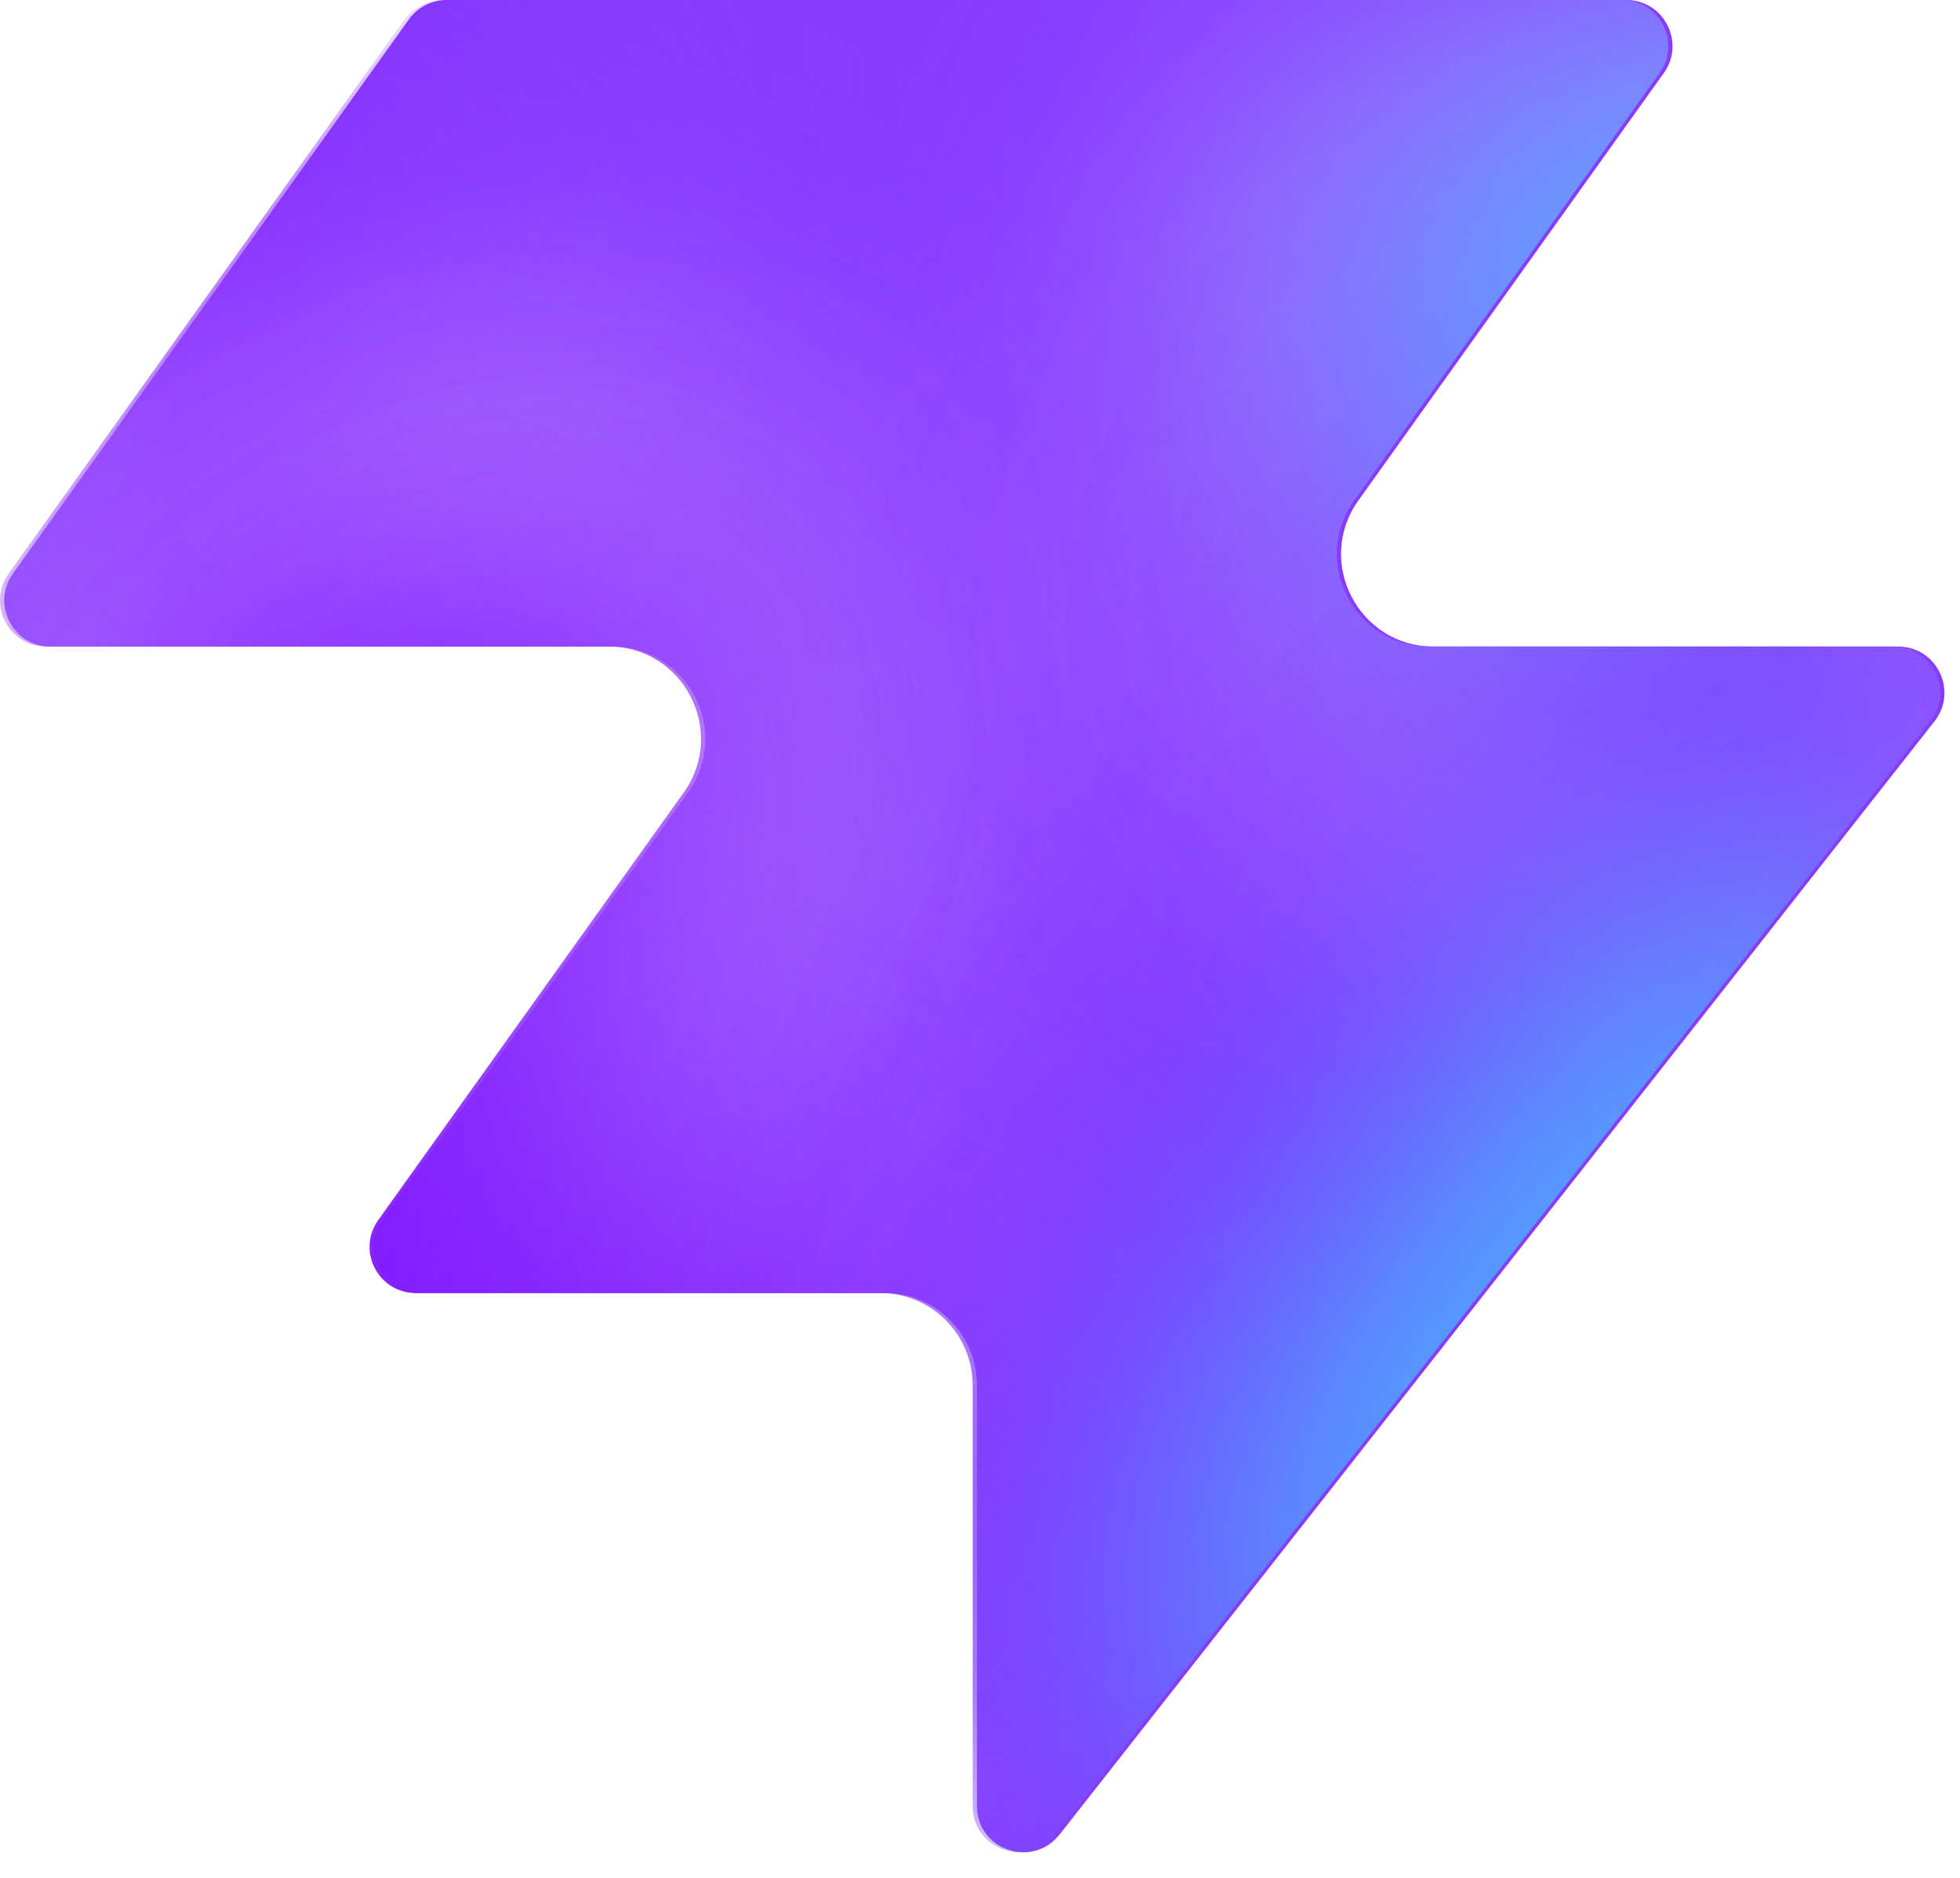
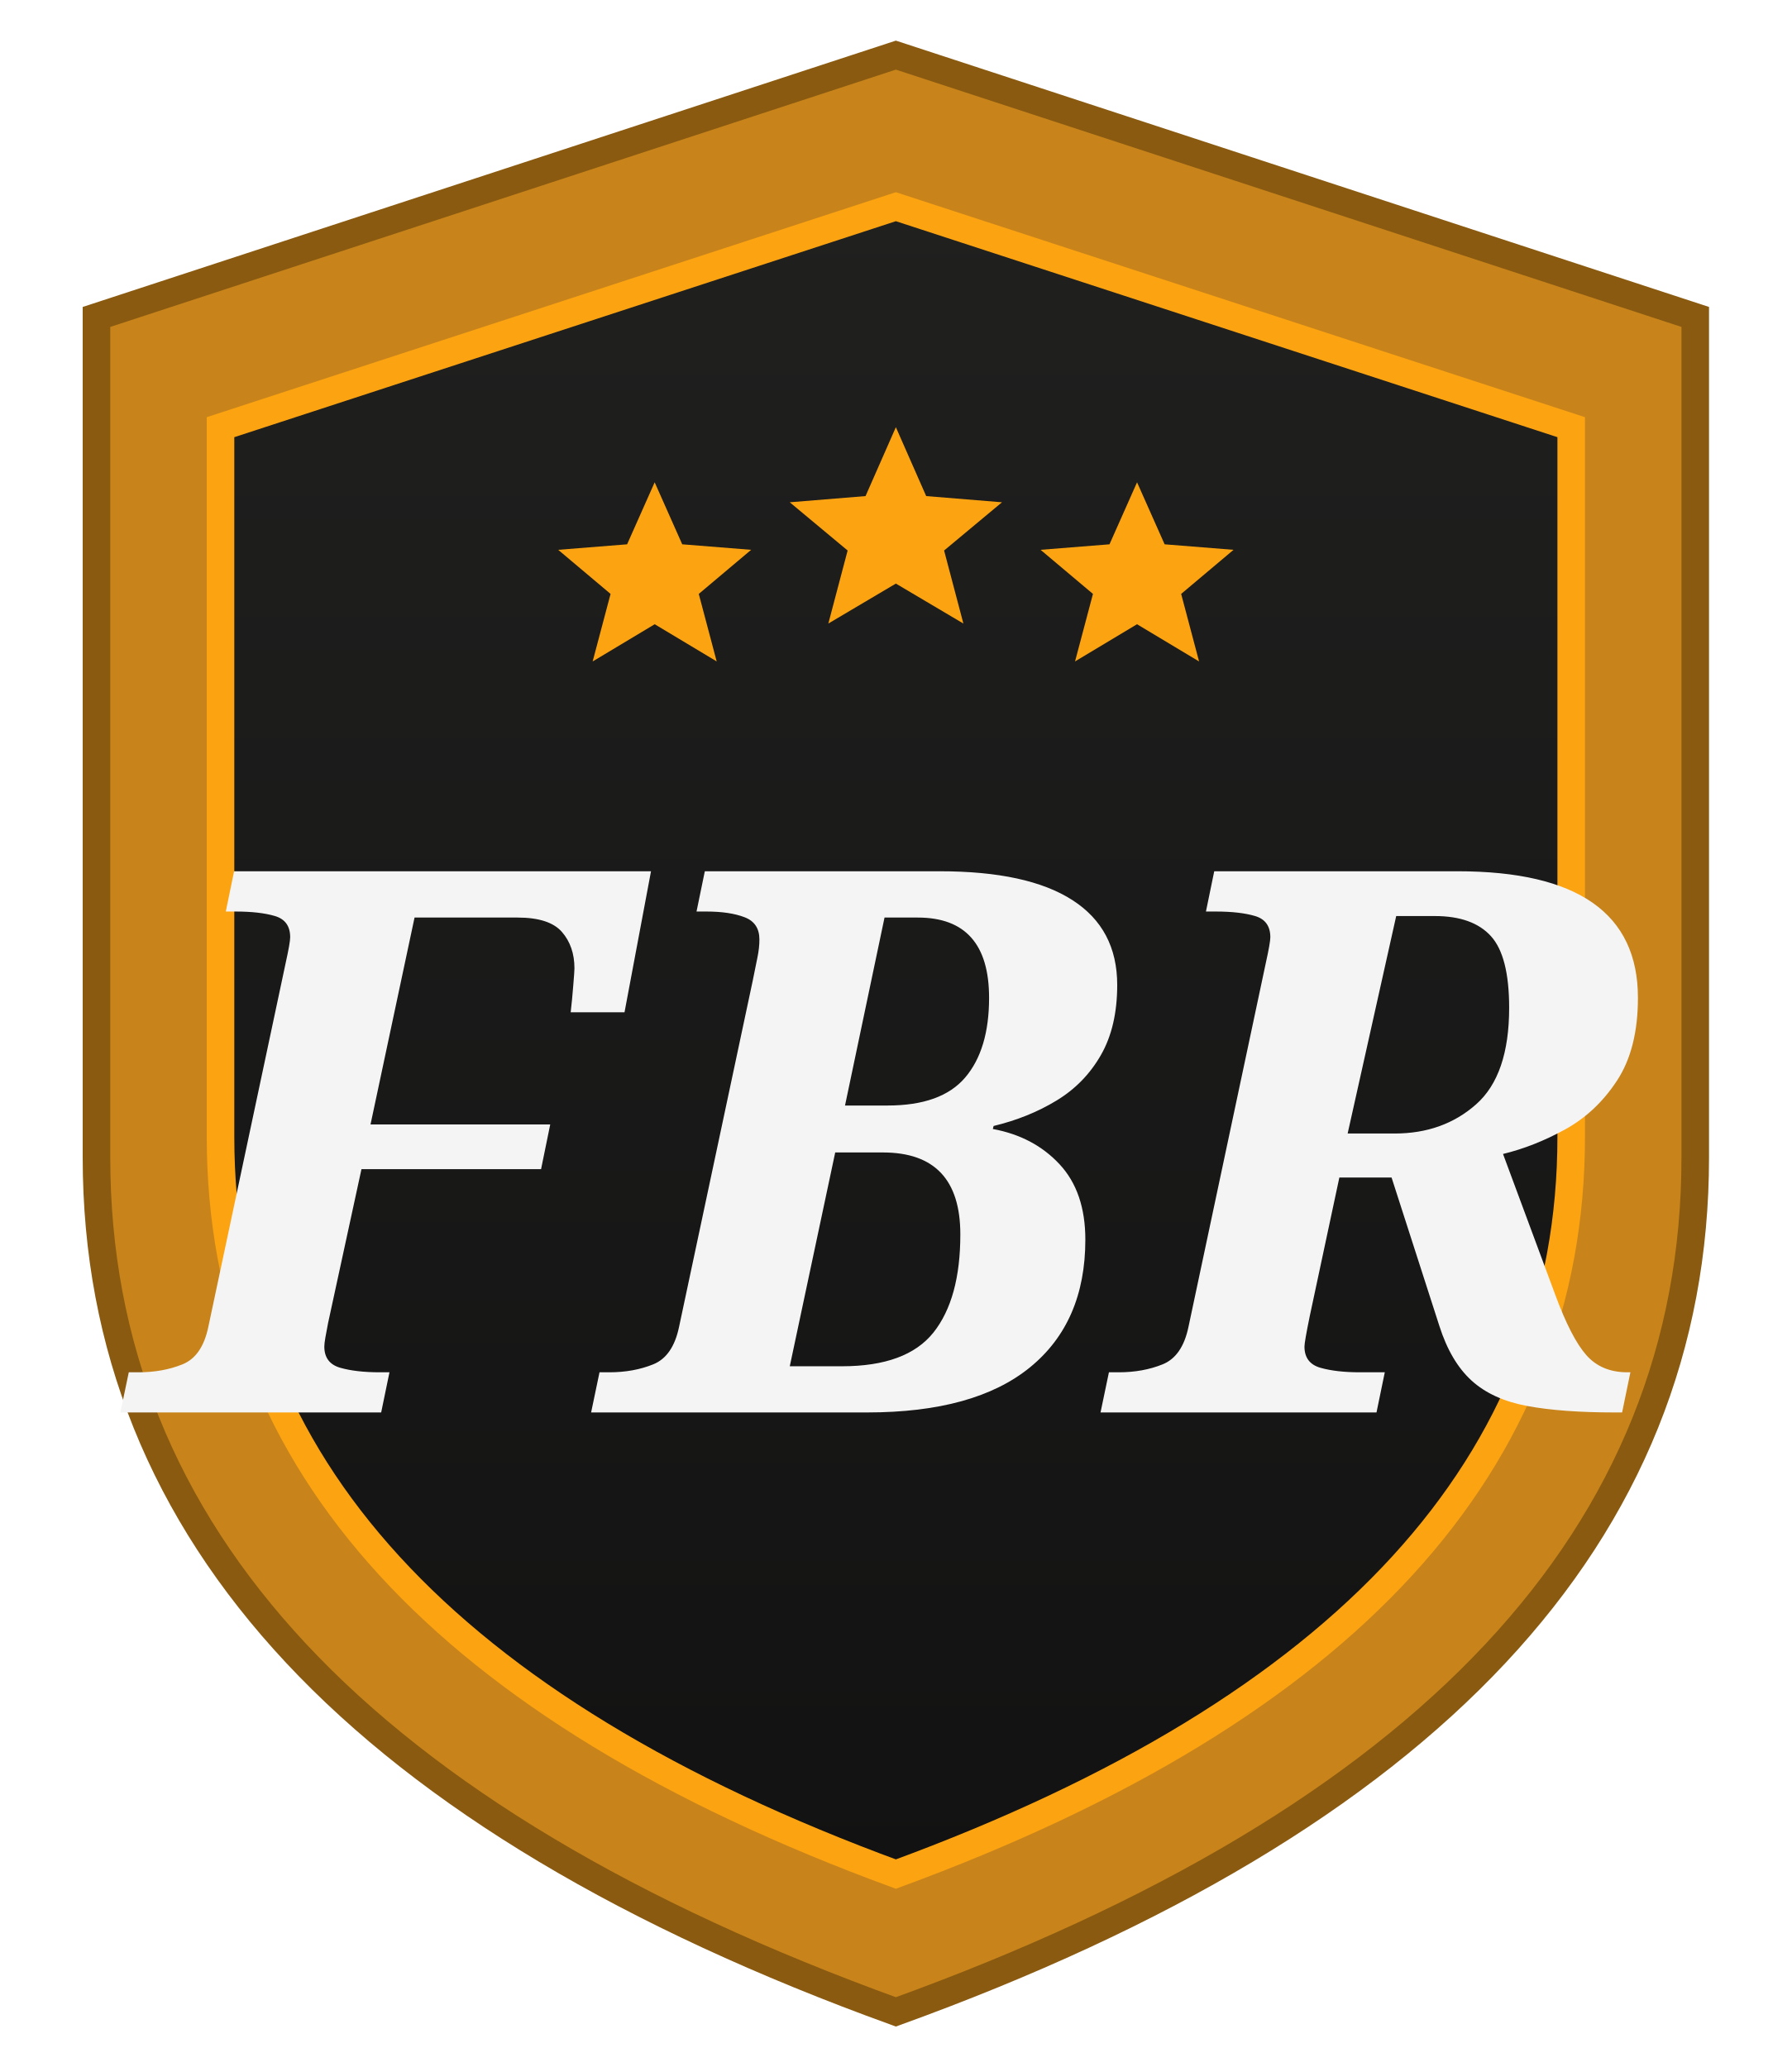
- <svg xmlns="http://www.w3.org/2000/svg" width="48" height="46" fill="none" viewBox="0 0 48 46">
-   <path fill="#863bff" d="M25.946 44.938c-.664.845-2.021.375-2.021-.698V33.937a2.26 2.26 0 0 0-2.262-2.262H10.287c-.92 0-1.456-1.04-.92-1.788l7.48-10.471c1.07-1.497 0-3.578-1.842-3.578H1.237c-.92 0-1.456-1.04-.92-1.788L10.013.474c.214-.297.556-.474.92-.474h28.894c.92 0 1.456 1.04.92 1.788l-7.48 10.471c-1.07 1.498 0 3.579 1.842 3.579h11.377c.943 0 1.473 1.088.89 1.83L25.947 44.94z" style="fill:#863bff;fill:color(display-p3 .525 .23 1);fill-opacity:1" />
-   <mask id="a" width="48" height="46" x="0" y="0" maskUnits="userSpaceOnUse" style="mask-type:alpha">
-     <path fill="#000" d="M25.842 44.938c-.664.844-2.021.375-2.021-.698V33.937a2.26 2.26 0 0 0-2.262-2.262H10.183c-.92 0-1.456-1.04-.92-1.788l7.48-10.471c1.07-1.498 0-3.579-1.842-3.579H1.133c-.92 0-1.456-1.04-.92-1.787L9.91.473c.214-.297.556-.474.92-.474h28.894c.92 0 1.456 1.04.92 1.788l-7.48 10.471c-1.07 1.498 0 3.578 1.842 3.578h11.377c.943 0 1.473 1.088.89 1.832L25.843 44.94z" style="fill:#000;fill-opacity:1" />
-   </mask>
-   <g mask="url(#a)">
-     <g filter="url(#b)">
-       <ellipse cx="5.508" cy="14.704" fill="#ede6ff" rx="5.508" ry="14.704" style="fill:#ede6ff;fill:color(display-p3 .927 .903 1);fill-opacity:1" transform="matrix(.00324 1 1 -.00324 -4.47 31.516)" />
-     </g>
-     <g filter="url(#c)">
-       <ellipse cx="10.399" cy="29.851" fill="#ede6ff" rx="10.399" ry="29.851" style="fill:#ede6ff;fill:color(display-p3 .927 .903 1);fill-opacity:1" transform="matrix(.00324 1 1 -.00324 -39.328 7.883)" />
-     </g>
-     <g filter="url(#d)">
-       <ellipse cx="5.508" cy="30.487" fill="#7e14ff" rx="5.508" ry="30.487" style="fill:#7e14ff;fill:color(display-p3 .492 .077 1);fill-opacity:1" transform="rotate(89.814 -25.913 -14.639)scale(1 -1)" />
-     </g>
-     <g filter="url(#e)">
-       <ellipse cx="5.508" cy="30.599" fill="#7e14ff" rx="5.508" ry="30.599" style="fill:#7e14ff;fill:color(display-p3 .492 .077 1);fill-opacity:1" transform="rotate(89.814 -32.644 -3.334)scale(1 -1)" />
-     </g>
-     <g filter="url(#f)">
-       <ellipse cx="5.508" cy="30.599" fill="#7e14ff" rx="5.508" ry="30.599" style="fill:#7e14ff;fill:color(display-p3 .492 .077 1);fill-opacity:1" transform="matrix(.00324 1 1 -.00324 -34.34 30.47)" />
-     </g>
-     <g filter="url(#g)">
-       <ellipse cx="14.072" cy="22.078" fill="#ede6ff" rx="14.072" ry="22.078" style="fill:#ede6ff;fill:color(display-p3 .927 .903 1);fill-opacity:1" transform="rotate(93.35 24.506 48.493)scale(-1 1)" />
-     </g>
-     <g filter="url(#h)">
-       <ellipse cx="3.47" cy="21.501" fill="#7e14ff" rx="3.47" ry="21.501" style="fill:#7e14ff;fill:color(display-p3 .492 .077 1);fill-opacity:1" transform="rotate(89.009 28.708 47.59)scale(-1 1)" />
-     </g>
-     <g filter="url(#i)">
-       <ellipse cx="3.47" cy="21.501" fill="#7e14ff" rx="3.47" ry="21.501" style="fill:#7e14ff;fill:color(display-p3 .492 .077 1);fill-opacity:1" transform="rotate(89.009 28.708 47.59)scale(-1 1)" />
-     </g>
-     <g filter="url(#j)">
-       <ellipse cx=".387" cy="8.972" fill="#7e14ff" rx="4.407" ry="29.108" style="fill:#7e14ff;fill:color(display-p3 .492 .077 1);fill-opacity:1" transform="rotate(39.51 .387 8.972)" />
-     </g>
-     <g filter="url(#k)">
-       <ellipse cx="47.523" cy="-6.092" fill="#7e14ff" rx="4.407" ry="29.108" style="fill:#7e14ff;fill:color(display-p3 .492 .077 1);fill-opacity:1" transform="rotate(37.892 47.523 -6.092)" />
-     </g>
-     <g filter="url(#l)">
-       <ellipse cx="41.412" cy="6.333" fill="#47bfff" rx="5.971" ry="9.665" style="fill:#47bfff;fill:color(display-p3 .28 .748 1);fill-opacity:1" transform="rotate(37.892 41.412 6.333)" />
-     </g>
-     <g filter="url(#m)">
-       <ellipse cx="-1.879" cy="38.332" fill="#7e14ff" rx="4.407" ry="29.108" style="fill:#7e14ff;fill:color(display-p3 .492 .077 1);fill-opacity:1" transform="rotate(37.892 -1.88 38.332)" />
-     </g>
-     <g filter="url(#n)">
-       <ellipse cx="-1.879" cy="38.332" fill="#7e14ff" rx="4.407" ry="29.108" style="fill:#7e14ff;fill:color(display-p3 .492 .077 1);fill-opacity:1" transform="rotate(37.892 -1.88 38.332)" />
-     </g>
-     <g filter="url(#o)">
-       <ellipse cx="35.651" cy="29.907" fill="#7e14ff" rx="4.407" ry="29.108" style="fill:#7e14ff;fill:color(display-p3 .492 .077 1);fill-opacity:1" transform="rotate(37.892 35.651 29.907)" />
-     </g>
-     <g filter="url(#p)">
-       <ellipse cx="38.418" cy="32.4" fill="#47bfff" rx="5.971" ry="15.297" style="fill:#47bfff;fill:color(display-p3 .28 .748 1);fill-opacity:1" transform="rotate(37.892 38.418 32.4)" />
-     </g>
+ <svg xmlns="http://www.w3.org/2000/svg" viewBox="0 0 260 300">
+   <defs>
+     <linearGradient id="c" x1="0" y1="0" x2="0" y2="1">
+       <stop offset="0" stop-color="#20201f" />
+       <stop offset="1" stop-color="#121212" />
+     </linearGradient>
+   </defs>
+   <path d="M130 8 L246 46 L246 168 Q246 250 130 292 Q14 250 14 168 L14 46 Z" fill="#c8841a" stroke="#8a5a10" stroke-width="4" />
+   <path d="M130 30 L228 62 L228 165 Q228 236 130 272 Q32 236 32 165 L32 62 Z" fill="url(#c)" stroke="#fca311" stroke-width="4" />
+   <g fill="#fca311">
+     <path d="M95 70 l4 9 10 .8 -7.6 6.4 2.6 9.8 -9-5.4 -9 5.4 2.6-9.8 -7.6-6.4 10-.8z" />
+     <path d="M130 62 l4.4 10 11 .9 -8.4 7 2.8 10.6 -9.8-5.8 -9.8 5.8 2.8-10.6 -8.4-7 11-.9z" />
+     <path d="M165 70 l4 9 10 .8 -7.6 6.4 2.6 9.8 -9-5.4 -9 5.4 2.6-9.8 -7.6-6.4 10-.8z" />
  </g>
-   <defs>
-     <filter id="b" width="60.045" height="41.654" x="-19.77" y="16.149" color-interpolation-filters="sRGB" filterUnits="userSpaceOnUse">
-       <feFlood flood-opacity="0" result="BackgroundImageFix" />
-       <feBlend in="SourceGraphic" in2="BackgroundImageFix" result="shape" />
-       <feGaussianBlur result="effect1_foregroundBlur_2002_17158" stdDeviation="7.659" />
-     </filter>
-     <filter id="c" width="90.34" height="51.437" x="-54.613" y="-7.533" color-interpolation-filters="sRGB" filterUnits="userSpaceOnUse">
-       <feFlood flood-opacity="0" result="BackgroundImageFix" />
-       <feBlend in="SourceGraphic" in2="BackgroundImageFix" result="shape" />
-       <feGaussianBlur result="effect1_foregroundBlur_2002_17158" stdDeviation="7.659" />
-     </filter>
-     <filter id="d" width="79.355" height="29.4" x="-49.64" y="2.03" color-interpolation-filters="sRGB" filterUnits="userSpaceOnUse">
-       <feFlood flood-opacity="0" result="BackgroundImageFix" />
-       <feBlend in="SourceGraphic" in2="BackgroundImageFix" result="shape" />
-       <feGaussianBlur result="effect1_foregroundBlur_2002_17158" stdDeviation="4.596" />
-     </filter>
-     <filter id="e" width="79.579" height="29.4" x="-45.045" y="20.029" color-interpolation-filters="sRGB" filterUnits="userSpaceOnUse">
-       <feFlood flood-opacity="0" result="BackgroundImageFix" />
-       <feBlend in="SourceGraphic" in2="BackgroundImageFix" result="shape" />
-       <feGaussianBlur result="effect1_foregroundBlur_2002_17158" stdDeviation="4.596" />
-     </filter>
-     <filter id="f" width="79.579" height="29.4" x="-43.513" y="21.178" color-interpolation-filters="sRGB" filterUnits="userSpaceOnUse">
-       <feFlood flood-opacity="0" result="BackgroundImageFix" />
-       <feBlend in="SourceGraphic" in2="BackgroundImageFix" result="shape" />
-       <feGaussianBlur result="effect1_foregroundBlur_2002_17158" stdDeviation="4.596" />
-     </filter>
-     <filter id="g" width="74.749" height="58.852" x="15.756" y="-17.901" color-interpolation-filters="sRGB" filterUnits="userSpaceOnUse">
-       <feFlood flood-opacity="0" result="BackgroundImageFix" />
-       <feBlend in="SourceGraphic" in2="BackgroundImageFix" result="shape" />
-       <feGaussianBlur result="effect1_foregroundBlur_2002_17158" stdDeviation="7.659" />
-     </filter>
-     <filter id="h" width="61.377" height="25.362" x="23.548" y="2.284" color-interpolation-filters="sRGB" filterUnits="userSpaceOnUse">
-       <feFlood flood-opacity="0" result="BackgroundImageFix" />
-       <feBlend in="SourceGraphic" in2="BackgroundImageFix" result="shape" />
-       <feGaussianBlur result="effect1_foregroundBlur_2002_17158" stdDeviation="4.596" />
-     </filter>
-     <filter id="i" width="61.377" height="25.362" x="23.548" y="2.284" color-interpolation-filters="sRGB" filterUnits="userSpaceOnUse">
-       <feFlood flood-opacity="0" result="BackgroundImageFix" />
-       <feBlend in="SourceGraphic" in2="BackgroundImageFix" result="shape" />
-       <feGaussianBlur result="effect1_foregroundBlur_2002_17158" stdDeviation="4.596" />
-     </filter>
-     <filter id="j" width="56.045" height="63.649" x="-27.636" y="-22.853" color-interpolation-filters="sRGB" filterUnits="userSpaceOnUse">
-       <feFlood flood-opacity="0" result="BackgroundImageFix" />
-       <feBlend in="SourceGraphic" in2="BackgroundImageFix" result="shape" />
-       <feGaussianBlur result="effect1_foregroundBlur_2002_17158" stdDeviation="4.596" />
-     </filter>
-     <filter id="k" width="54.814" height="64.646" x="20.116" y="-38.415" color-interpolation-filters="sRGB" filterUnits="userSpaceOnUse">
-       <feFlood flood-opacity="0" result="BackgroundImageFix" />
-       <feBlend in="SourceGraphic" in2="BackgroundImageFix" result="shape" />
-       <feGaussianBlur result="effect1_foregroundBlur_2002_17158" stdDeviation="4.596" />
-     </filter>
-     <filter id="l" width="33.541" height="35.313" x="24.641" y="-11.323" color-interpolation-filters="sRGB" filterUnits="userSpaceOnUse">
-       <feFlood flood-opacity="0" result="BackgroundImageFix" />
-       <feBlend in="SourceGraphic" in2="BackgroundImageFix" result="shape" />
-       <feGaussianBlur result="effect1_foregroundBlur_2002_17158" stdDeviation="4.596" />
-     </filter>
-     <filter id="m" width="54.814" height="64.646" x="-29.286" y="6.009" color-interpolation-filters="sRGB" filterUnits="userSpaceOnUse">
-       <feFlood flood-opacity="0" result="BackgroundImageFix" />
-       <feBlend in="SourceGraphic" in2="BackgroundImageFix" result="shape" />
-       <feGaussianBlur result="effect1_foregroundBlur_2002_17158" stdDeviation="4.596" />
-     </filter>
-     <filter id="n" width="54.814" height="64.646" x="-29.286" y="6.009" color-interpolation-filters="sRGB" filterUnits="userSpaceOnUse">
-       <feFlood flood-opacity="0" result="BackgroundImageFix" />
-       <feBlend in="SourceGraphic" in2="BackgroundImageFix" result="shape" />
-       <feGaussianBlur result="effect1_foregroundBlur_2002_17158" stdDeviation="4.596" />
-     </filter>
-     <filter id="o" width="54.814" height="64.646" x="8.244" y="-2.416" color-interpolation-filters="sRGB" filterUnits="userSpaceOnUse">
-       <feFlood flood-opacity="0" result="BackgroundImageFix" />
-       <feBlend in="SourceGraphic" in2="BackgroundImageFix" result="shape" />
-       <feGaussianBlur result="effect1_foregroundBlur_2002_17158" stdDeviation="4.596" />
-     </filter>
-     <filter id="p" width="39.409" height="43.623" x="18.713" y="10.588" color-interpolation-filters="sRGB" filterUnits="userSpaceOnUse">
-       <feFlood flood-opacity="0" result="BackgroundImageFix" />
-       <feBlend in="SourceGraphic" in2="BackgroundImageFix" result="shape" />
-       <feGaussianBlur result="effect1_foregroundBlur_2002_17158" stdDeviation="4.596" />
-     </filter>
-   </defs>
+   <text x="130" y="205" font-family="Georgia, serif" font-size="110" font-weight="700" font-style="italic" fill="#f4f4f4" text-anchor="middle">FBR</text>
</svg>
